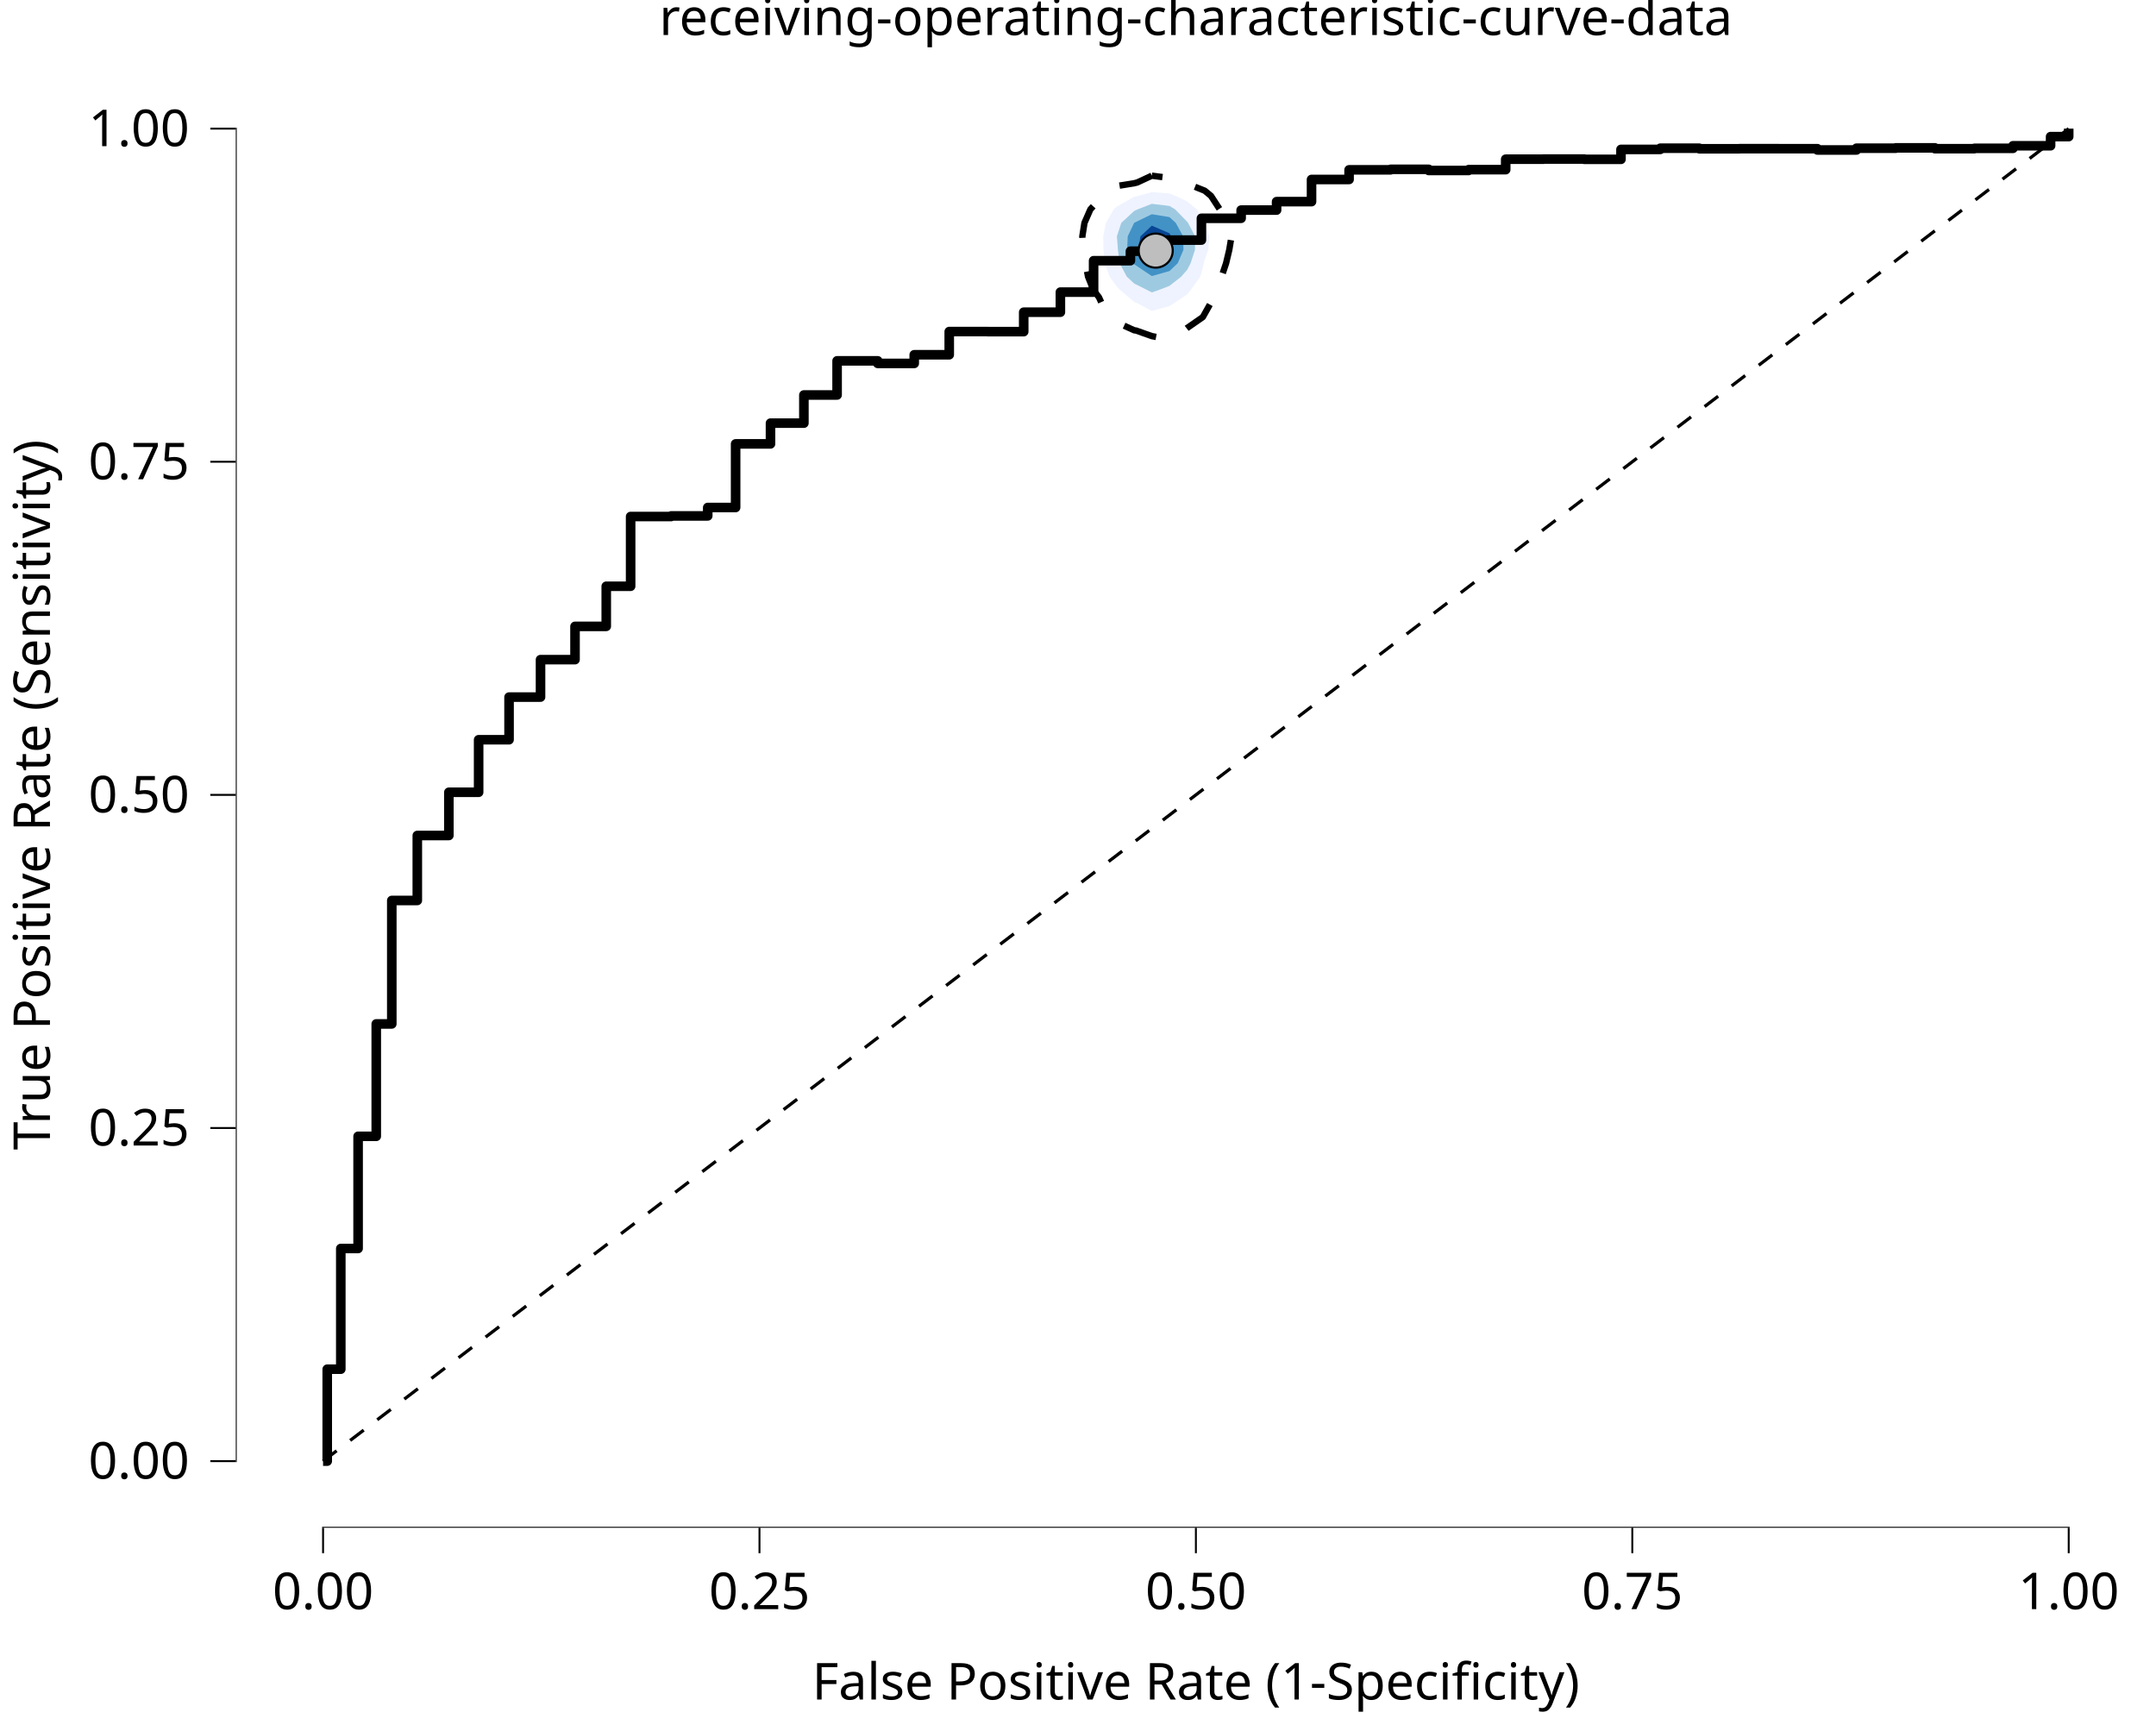
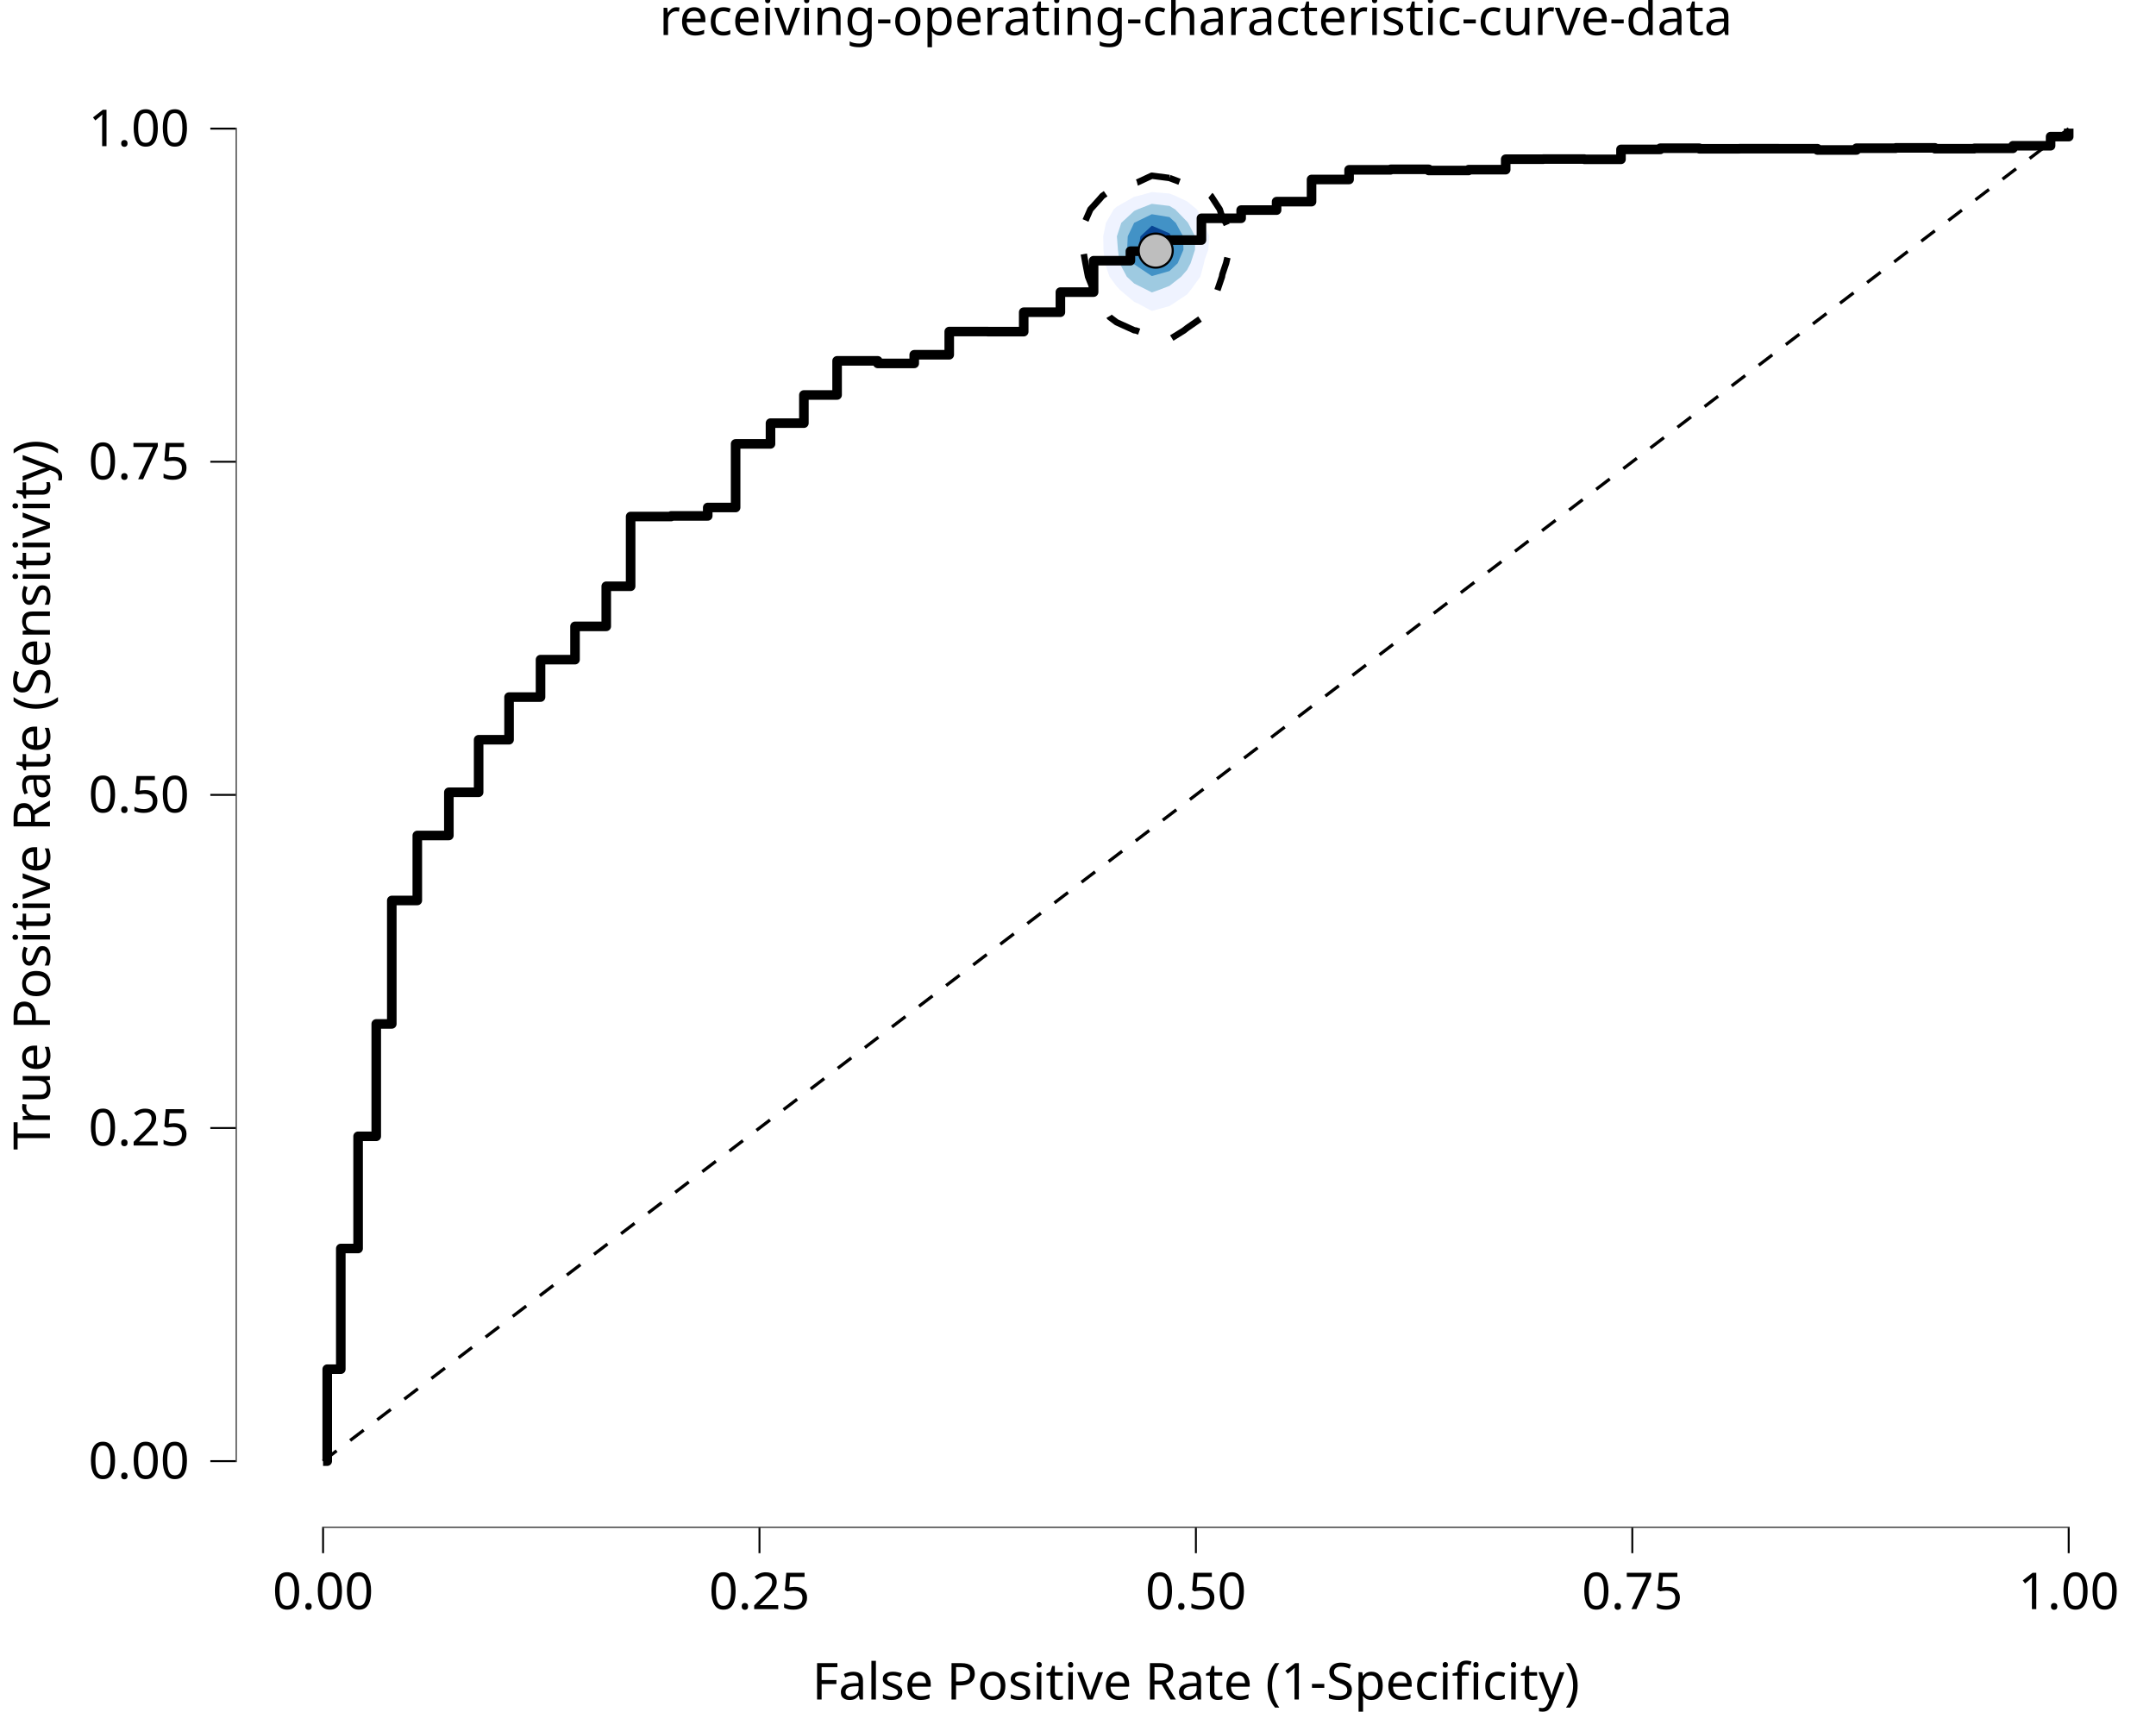
<svg xmlns="http://www.w3.org/2000/svg" class="svglite" data-engine-version="2.0" width="720.00pt" height="576.00pt" viewBox="0 0 720.00 576.00">
  <defs>
    <style type="text/css">
    .svglite line, .svglite polyline, .svglite polygon, .svglite path, .svglite rect, .svglite circle {
      fill: none;
      stroke: #000000;
      stroke-linecap: round;
      stroke-linejoin: round;
      stroke-miterlimit: 10.00;
    }
  </style>
  </defs>
  <rect width="100%" height="100%" style="stroke: none; fill: #FFFFFF;" />
  <defs>
    <clipPath id="cpMC4wMHw3MjAuMDB8MC4wMHw1NzYuMDA=">
      <rect x="0.00" y="0.00" width="720.00" height="576.00" />
    </clipPath>
  </defs>
  <g clip-path="url(#cpMC4wMHw3MjAuMDB8MC4wMHw1NzYuMDA=)">
-     <rect x="0.00" y="0.00" width="720.00" height="576.00" style="stroke-width: 10.67; stroke: none;" />
+     <rect x="0" y="0.00" width="720.00" height="576.00" style="stroke-width: 10.67; stroke: none;" />
  </g>
  <defs>
    <clipPath id="cpNzguNzR8NzIwLjAwfDIwLjcxfDUxMC4xNA==">
      <rect x="78.74" y="20.71" width="641.26" height="489.43" />
    </clipPath>
  </defs>
  <g clip-path="url(#cpNzguNzR8NzIwLjAwfDIwLjcxfDUxMC4xNA==)">
    <rect x="78.74" y="20.71" width="641.26" height="489.43" style="stroke-width: 10.67; stroke: none;" />
-     <polygon points="390.54,64.62 384.65,64.14 379.96,65.43 378.76,65.70 372.87,69.06 371.92,69.92 369.33,74.42 368.42,78.91 368.51,83.40 368.98,87.90 370.53,92.39 372.87,95.58 374.12,96.89 378.76,100.80 380.08,101.38 384.65,103.84 390.54,102.20 391.83,101.38 396.43,98.31 397.59,96.89 400.87,92.39 402.06,87.90 402.31,86.70 403.50,83.40 403.88,78.91 402.31,75.24 402.07,74.42 399.71,69.92 396.43,67.24 392.61,65.43 390.54,64.62 " style="stroke-width: 1.07; stroke: none; stroke-linecap: butt; fill: #EFF3FF;" />
-     <polygon points="379.88,69.92 378.76,70.44 374.45,74.42 372.99,78.91 373.33,83.40 373.91,87.90 376.30,92.39 378.76,94.67 383.20,96.89 384.65,97.65 386.83,96.89 390.54,95.46 394.46,92.39 396.43,90.13 397.61,87.90 399.07,83.40 399.11,78.91 396.75,74.42 396.43,74.01 392.46,69.92 390.54,68.76 384.65,68.06 379.88,69.92 " style="stroke-width: 1.07; stroke: none; stroke-linecap: butt; fill: #9ECAE1;" />
-     <polygon points="384.65,71.53 390.54,72.49 392.65,74.42 395.11,78.91 395.22,83.40 393.30,87.90 390.54,90.51 384.65,92.18 378.76,88.25 378.55,87.90 376.41,83.40 376.61,78.91 378.74,74.42 378.76,74.40 384.65,71.53 " style="stroke-width: 1.07; stroke: none; stroke-linecap: butt; fill: #4292C6;" />
-     <polygon points="390.54,77.89 391.10,78.91 391.35,83.40 390.54,85.09 384.65,87.01 380.08,83.40 380.87,78.91 384.65,75.35 390.54,77.89 " style="stroke-width: 1.07; stroke: none; stroke-linecap: butt; fill: #084594;" />
-     <polyline points="384.65,58.67 379.79,60.93 378.76,61.19 372.87,62.14 368.15,65.43 366.98,66.77 364.13,69.92 362.16,74.42 361.45,78.91 361.69,83.40 362.49,87.90 363.36,92.39 365.17,96.89 366.98,99.24 367.96,101.38 370.58,105.88 372.87,107.61 378.76,110.28 379.40,110.37 384.65,112.23 390.54,113.35 395.35,110.37 396.43,109.53 401.68,105.88 402.31,104.77 404.21,101.38 406.56,96.89 408.08,92.39 408.20,91.64 409.45,87.90 410.52,83.40 411.27,78.91 409.38,74.42 408.20,72.67 407.35,69.92 404.43,65.43 402.31,63.67 396.43,61.33 394.51,60.93 390.54,59.43 384.65,58.67 " style="stroke-width: 2.13; stroke-dasharray: 11.38,11.38; stroke-linecap: butt;" />
+     <polygon points="368.98,87.90 370.53,92.39 372.87,95.58 374.12,96.89 378.76,100.80 380.08,101.38 384.65,103.84 390.54,102.20 391.83,101.38 396.43,98.31 397.59,96.89 400.87,92.39 402.06,87.90 402.31,86.70 403.50,83.40 403.88,78.91 402.31,75.24 402.07,74.42 399.71,69.92 396.43,67.24 392.61,65.43 390.54,64.62 384.65,64.14 379.96,65.43 378.76,65.70 372.87,69.06 371.92,69.92 369.33,74.42 368.42,78.91 368.51,83.40 368.98,87.90 " style="stroke-width: 1.07; stroke: none; stroke-linecap: butt; fill: #EFF3FF;" />
+     <polygon points="390.54,68.76 384.65,68.06 379.88,69.92 378.76,70.44 374.45,74.42 372.99,78.91 373.33,83.40 373.91,87.90 376.30,92.39 378.76,94.67 383.20,96.89 384.65,97.65 386.83,96.89 390.54,95.46 394.46,92.39 396.43,90.13 397.61,87.90 399.07,83.40 399.11,78.91 396.75,74.42 396.43,74.01 392.46,69.92 390.54,68.76 " style="stroke-width: 1.07; stroke: none; stroke-linecap: butt; fill: #9ECAE1;" />
+     <polygon points="378.76,74.40 384.65,71.53 390.54,72.49 392.65,74.42 395.11,78.91 395.22,83.40 393.30,87.90 390.54,90.51 384.65,92.18 378.76,88.25 378.55,87.90 376.41,83.40 376.61,78.91 378.74,74.42 378.76,74.40 " style="stroke-width: 1.07; stroke: none; stroke-linecap: butt; fill: #4292C6;" />
+     <polygon points="384.65,75.35 390.54,77.89 391.10,78.91 391.35,83.40 390.54,85.09 384.65,87.01 380.08,83.40 380.87,78.91 384.65,75.35 " style="stroke-width: 1.07; stroke: none; stroke-linecap: butt; fill: #084594;" />
+     <polyline points="390.54,59.43 384.65,58.67 379.79,60.93 378.76,61.19 372.87,62.14 368.15,65.43 366.98,66.77 364.13,69.92 362.16,74.42 361.45,78.91 361.69,83.40 362.49,87.90 363.36,92.39 365.17,96.89 366.98,99.24 367.96,101.38 370.58,105.88 372.87,107.61 378.76,110.28 379.40,110.37 384.65,112.23 390.54,113.35 395.35,110.37 396.43,109.53 401.68,105.88 402.31,104.77 404.21,101.38 406.56,96.89 408.08,92.39 408.20,91.64 409.45,87.90 410.52,83.40 411.27,78.91 409.38,74.42 408.20,72.67 407.35,69.92 404.43,65.43 402.31,63.67 396.43,61.33 394.51,60.93 390.54,59.43 " style="stroke-width: 2.13; stroke-dasharray: 11.38,11.38; stroke-linecap: butt;" />
    <line x1="107.89" y1="487.89" x2="690.85" y2="42.95" style="stroke-width: 1.07; stroke-dasharray: 5.69,5.69; stroke-linecap: butt;" />
    <polyline points="107.89,487.89 109.28,487.89 109.28,457.19 113.81,457.19 113.81,416.89 119.59,416.89 119.59,379.43 125.65,379.43 125.65,341.90 130.84,341.90 130.84,300.68 139.36,300.68 139.36,278.98 149.90,278.98 149.90,264.55 159.84,264.55 159.84,247.01 170.00,247.01 170.00,232.77 180.51,232.77 180.51,220.26 192.03,220.26 192.03,209.15 202.46,209.15 202.46,195.76 210.60,195.76 210.60,172.47 224.12,172.47 224.12,172.27 236.35,172.27 236.35,169.46 245.66,169.46 245.66,148.22 257.31,148.22 257.31,141.29 268.46,141.29 268.46,131.89 279.55,131.89 279.55,120.49 293.13,120.49 293.13,121.35 305.31,121.35 305.31,118.46 317.00,118.46 317.00,110.71 329.85,110.71 329.85,110.74 341.87,110.74 341.87,104.25 354.12,104.25 354.12,97.54 365.21,97.54 365.21,87.05 377.50,87.05 377.50,83.88 386.07,83.88 386.07,83.78 389.85,83.78 389.85,80.17 401.22,80.17 401.22,72.89 414.48,72.89 414.48,70.15 426.32,70.15 426.32,67.33 437.99,67.33 437.99,59.93 450.53,59.93 450.53,56.71 464.40,56.71 464.40,56.54 477.12,56.54 477.12,56.93 490.43,56.93 490.43,56.65 502.83,56.65 502.83,53.16 515.38,53.16 515.38,53.11 529.10,53.11 529.10,53.20 541.33,53.20 541.33,49.89 554.45,49.89 554.45,49.49 567.49,49.49 567.49,49.68 580.95,49.68 580.95,49.64 593.90,49.64 593.90,49.65 606.91,49.65 606.91,50.08 619.97,50.08 619.97,49.49 633.10,49.49 633.10,49.37 646.16,49.37 646.16,49.65 659.33,49.65 659.33,49.53 672.24,49.53 672.24,48.67 684.80,48.67 684.80,45.62 690.85,45.62 690.85,42.95 " style="stroke-width: 3.20; stroke-linecap: butt;" />
    <circle cx="385.95" cy="83.68" r="5.69" style="stroke-width: 0.71; fill: #BEBEBE;" />
    <line x1="107.57" y1="510.14" x2="691.17" y2="510.14" style="stroke-width: 0.64; stroke-linecap: butt;" />
    <line x1="78.74" y1="488.21" x2="78.74" y2="42.64" style="stroke-width: 0.64; stroke-linecap: butt;" />
    <rect x="78.74" y="20.71" width="641.26" height="489.43" style="stroke-width: 0.00; stroke: none;" />
  </g>
  <g clip-path="url(#cpMC4wMHw3MjAuMDB8MC4wMHw1NzYuMDA=)">
    <polyline points="78.74,510.14 78.74,20.71 " style="stroke-width: 0.00; stroke: none; stroke-linecap: butt;" />
    <text x="63.26" y="493.74" text-anchor="end" style="font-size: 17.00px; font-family: sans;" textLength="33.09px" lengthAdjust="spacingAndGlyphs">0.00</text>
    <text x="63.26" y="382.51" text-anchor="end" style="font-size: 17.00px; font-family: sans;" textLength="33.09px" lengthAdjust="spacingAndGlyphs">0.25</text>
    <text x="63.26" y="271.27" text-anchor="end" style="font-size: 17.00px; font-family: sans;" textLength="33.09px" lengthAdjust="spacingAndGlyphs">0.50</text>
    <text x="63.26" y="160.04" text-anchor="end" style="font-size: 17.00px; font-family: sans;" textLength="33.09px" lengthAdjust="spacingAndGlyphs">0.75</text>
    <text x="63.26" y="48.80" text-anchor="end" style="font-size: 17.00px; font-family: sans;" textLength="33.09px" lengthAdjust="spacingAndGlyphs">1.00</text>
    <polyline points="70.24,487.89 78.74,487.89 " style="stroke-width: 0.64; stroke-linecap: butt;" />
    <polyline points="70.24,376.66 78.74,376.66 " style="stroke-width: 0.64; stroke-linecap: butt;" />
    <polyline points="70.24,265.42 78.74,265.42 " style="stroke-width: 0.64; stroke-linecap: butt;" />
    <polyline points="70.24,154.19 78.74,154.19 " style="stroke-width: 0.64; stroke-linecap: butt;" />
    <polyline points="70.24,42.95 78.74,42.95 " style="stroke-width: 0.64; stroke-linecap: butt;" />
    <polyline points="78.74,510.14 720.00,510.14 " style="stroke-width: 0.00; stroke: none; stroke-linecap: butt;" />
    <polyline points="107.89,518.64 107.89,510.14 " style="stroke-width: 0.64; stroke-linecap: butt;" />
    <polyline points="253.63,518.64 253.63,510.14 " style="stroke-width: 0.64; stroke-linecap: butt;" />
    <polyline points="399.37,518.64 399.37,510.14 " style="stroke-width: 0.64; stroke-linecap: butt;" />
    <polyline points="545.11,518.64 545.11,510.14 " style="stroke-width: 0.64; stroke-linecap: butt;" />
    <polyline points="690.85,518.64 690.85,510.14 " style="stroke-width: 0.64; stroke-linecap: butt;" />
    <text x="107.89" y="537.32" text-anchor="middle" style="font-size: 17.00px; font-family: sans;" textLength="33.09px" lengthAdjust="spacingAndGlyphs">0.00</text>
    <text x="253.63" y="537.32" text-anchor="middle" style="font-size: 17.00px; font-family: sans;" textLength="33.09px" lengthAdjust="spacingAndGlyphs">0.25</text>
    <text x="399.37" y="537.32" text-anchor="middle" style="font-size: 17.00px; font-family: sans;" textLength="33.09px" lengthAdjust="spacingAndGlyphs">0.50</text>
    <text x="545.11" y="537.32" text-anchor="middle" style="font-size: 17.00px; font-family: sans;" textLength="33.09px" lengthAdjust="spacingAndGlyphs">0.75</text>
    <text x="690.85" y="537.32" text-anchor="middle" style="font-size: 17.00px; font-family: sans;" textLength="33.09px" lengthAdjust="spacingAndGlyphs">1.00</text>
    <text x="399.37" y="567.49" text-anchor="middle" style="font-size: 17.00px; font-family: sans;" textLength="254.17px" lengthAdjust="spacingAndGlyphs">False Positive Rate (1-Specificity)</text>
    <text transform="translate(16.68,265.42) rotate(-90)" text-anchor="middle" style="font-size: 17.00px; font-family: sans;" textLength="232.44px" lengthAdjust="spacingAndGlyphs">True Positive Rate (Sensitivity)</text>
    <text x="399.37" y="11.70" text-anchor="middle" style="font-size: 17.00px; font-family: sans;" textLength="336.42px" lengthAdjust="spacingAndGlyphs">receiving-operating-characteristic-curve-data</text>
  </g>
</svg>
